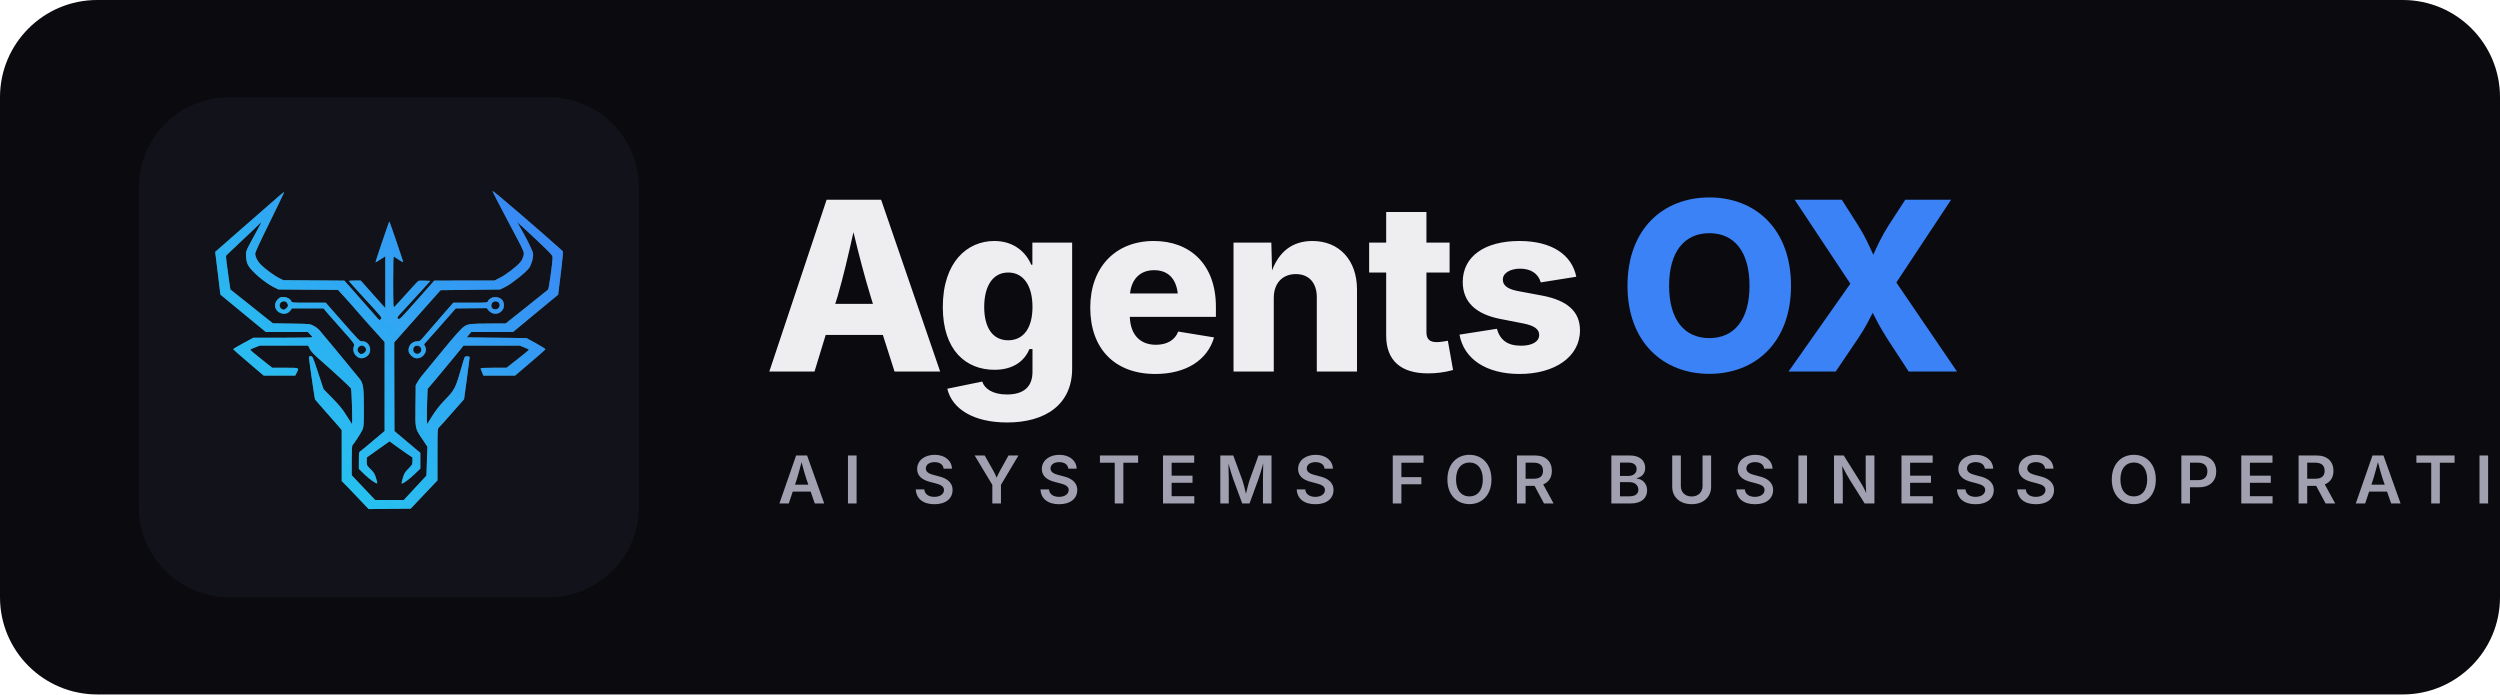
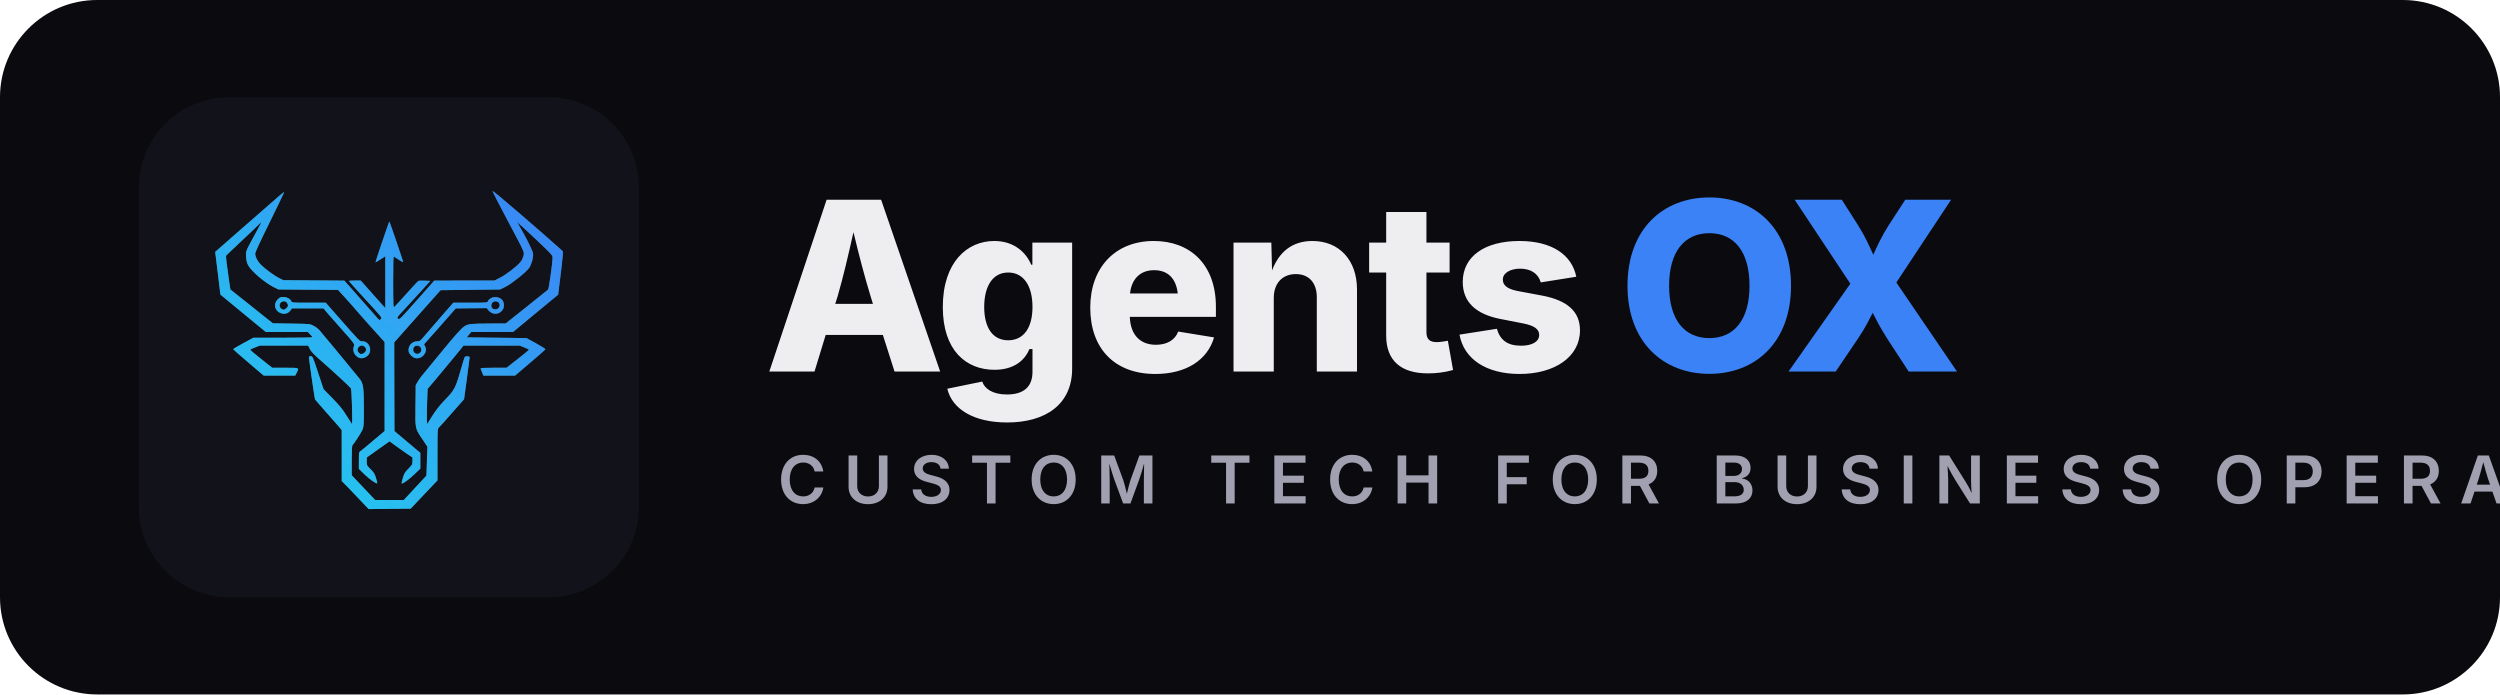
<svg xmlns="http://www.w3.org/2000/svg" viewBox="0 0 720 200" role="img" aria-labelledby="title desc">
  <defs>
    <linearGradient id="mark-fill" x1="0%" y1="0%" x2="100%" y2="100%">
      <stop offset="0" stop-color="#22D3EE" />
      <stop offset="1" stop-color="#3B82F6" />
    </linearGradient>
    <linearGradient id="word-accent" x1="0" y1="0" x2="130" y2="0" gradientUnits="userSpaceOnUse">
      <stop offset="0" stop-color="#22D3EE" />
      <stop offset="1" stop-color="#3B82F6" />
    </linearGradient>
    <filter id="mark-glow" x="-18%" y="-18%" width="136%" height="136%">
      <feGaussianBlur stdDeviation="1.9" result="blur" />
      <feColorMatrix in="blur" type="matrix" values="0 0 0 0 0.133 0 0 0 0 0.827 0 0 0 0 0.933 0 0 0 0.36 0" />
      <feMerge>
        <feMergeNode />
        <feMergeNode in="SourceGraphic" />
      </feMerge>
    </filter>
  </defs>
  <rect width="720" height="200" rx="28" fill="#0A0A0F" />
  <g transform="translate(40 28)">
    <rect width="144" height="144" rx="26" fill="#12121A" />
    <g transform="translate(16 123) scale(0.020588 -0.020588)" fill="url(#mark-fill)" filter="url(#mark-glow)">
      <path d="M4172 4653 c14 -32 123 -241 238 -458 214 -403 207 -386 192 -442 -7 -27 -25 -64 -41 -83 -45 -58 -201 -178 -285 -220 l-78 -40 -422 0 -421 -1 -244 -275 c-233 -263 -244 -274 -262 -258 -18 16 -15 21 74 116 50 55 156 170 235 256 l142 157 -76 3 c-43 2 -83 1 -89 -2 -7 -2 -82 -82 -167 -178 -85 -95 -162 -179 -171 -186 -15 -13 -16 16 -17 348 0 290 2 360 12 354 7 -4 39 -25 71 -46 31 -21 57 -34 57 -29 0 11 -187 561 -193 567 -2 2 -47 -125 -100 -283 -54 -157 -96 -287 -95 -289 2 -1 33 18 71 42 l67 44 0 -363 0 -362 -43 47 c-23 26 -100 113 -172 193 l-129 145 -83 0 c-46 0 -83 -3 -83 -6 0 -3 89 -102 198 -221 280 -305 268 -290 247 -313 -16 -18 -18 -18 -48 18 -18 20 -68 78 -112 127 -44 50 -140 159 -214 243 l-134 151 -426 3 -426 3 -58 28 c-67 33 -193 125 -255 186 -49 48 -81 110 -82 157 0 21 69 170 205 444 112 228 203 416 200 418 -2 2 -39 -27 -82 -65 -43 -38 -181 -159 -308 -269 -126 -109 -291 -253 -365 -319 -75 -66 -152 -134 -173 -152 l-37 -32 37 -299 36 -298 66 -55 c71 -59 212 -176 433 -357 l137 -112 293 0 294 0 32 -33 c18 -18 32 -36 32 -40 0 -4 -186 -7 -413 -7 l-413 0 -142 -77 c-78 -42 -141 -80 -140 -83 3 -7 107 -98 295 -258 l132 -112 220 0 221 0 20 40 c37 72 42 70 -161 70 l-181 0 -154 122 c-85 67 -154 126 -154 129 0 4 30 19 68 33 l67 26 338 0 337 0 24 -48 c17 -34 57 -76 133 -143 187 -163 432 -389 442 -407 12 -23 25 -510 13 -497 -5 6 -39 59 -77 120 -52 84 -98 140 -194 238 l-125 128 -77 232 c-73 220 -78 232 -101 229 -12 -2 -25 -6 -27 -7 -4 -5 79 -587 87 -600 3 -5 58 -68 122 -140 63 -71 146 -165 183 -208 l67 -78 0 -356 0 -357 98 -100 c53 -56 138 -144 188 -197 l91 -96 294 3 294 3 187 198 188 198 0 361 c0 355 0 361 21 380 12 10 96 103 186 207 l165 187 39 288 c21 158 39 293 39 300 0 7 -14 12 -35 12 -34 0 -34 -1 -55 -72 -116 -401 -106 -379 -275 -558 -58 -60 -116 -136 -160 -207 l-70 -112 -3 67 c-2 37 -1 148 3 247 l7 180 94 110 c52 61 165 197 252 303 l157 192 392 0 393 0 65 -26 c36 -14 65 -29 64 -33 0 -3 -71 -61 -157 -129 l-156 -122 -184 0 c-143 0 -183 -3 -179 -12 3 -7 13 -32 22 -55 l17 -43 222 0 221 0 60 51 c271 230 365 312 365 319 0 5 -60 41 -132 82 l-133 73 -418 5 -417 5 31 38 30 37 293 0 292 0 215 178 c118 97 261 215 316 261 l101 83 11 92 c6 50 23 185 37 300 14 115 22 212 17 216 -291 263 -963 840 -978 840 -4 0 -5 -3 -3 -7z m-3282 -517 c-27 -47 -76 -137 -110 -202 -61 -117 -62 -119 -58 -189 2 -49 11 -85 28 -119 41 -81 232 -245 360 -309 l65 -32 417 -3 417 -3 88 -97 c49 -53 147 -164 218 -247 72 -82 178 -202 238 -267 l107 -118 0 -623 0 -622 -166 -140 c-91 -77 -172 -144 -180 -148 -11 -6 -14 -34 -14 -125 l0 -117 78 -76 c68 -67 168 -137 179 -125 2 2 -5 35 -17 73 -17 58 -30 79 -75 123 -54 53 -55 56 -55 110 l1 55 159 113 159 113 83 -61 c46 -34 118 -84 160 -113 l78 -52 0 -50 c0 -47 -3 -52 -57 -107 -50 -50 -60 -68 -79 -133 -12 -41 -19 -75 -15 -75 26 2 103 58 175 127 l86 82 0 110 0 110 -142 120 c-79 65 -160 134 -181 152 l-39 34 -2 620 -1 620 235 265 c129 145 275 309 324 365 l89 100 417 5 416 5 75 37 c88 44 293 208 331 265 36 55 61 146 55 199 -4 39 -101 234 -199 400 l-23 39 36 -30 c20 -16 131 -120 248 -230 194 -184 211 -203 211 -234 0 -70 -51 -436 -63 -448 -7 -6 -142 -115 -302 -242 l-290 -231 -185 -1 c-298 -1 -338 -5 -390 -37 -43 -26 -130 -123 -305 -337 -44 -53 -107 -130 -140 -170 -163 -196 -190 -231 -214 -274 l-26 -46 -3 -287 c-4 -332 -8 -312 103 -477 l64 -96 -7 -202 -7 -202 -158 -170 -158 -171 -200 0 -201 0 -107 113 c-59 61 -132 139 -164 173 l-57 61 0 206 c0 121 4 208 10 212 14 9 119 171 141 218 17 38 19 68 19 308 0 289 -8 341 -62 408 -167 205 -538 654 -562 679 -17 19 -53 46 -81 60 -50 26 -52 26 -309 30 l-260 4 -295 236 c-163 130 -297 236 -298 237 -2 1 -20 128 -54 382 -6 45 -8 86 -5 92 4 6 107 104 229 218 122 114 228 216 235 225 7 10 17 18 22 18 4 0 -13 -38 -40 -84z M1164 3146 c-62 -62 -42 -160 40 -191 55 -21 106 -8 138 36 l22 29 220 0 221 0 65 -77 c36 -42 134 -153 218 -247 124 -137 152 -174 146 -191 -18 -54 -15 -90 8 -125 45 -66 116 -76 177 -24 78 65 31 204 -68 204 -42 0 -19 -23 -350 353 l-164 187 -238 0 c-232 0 -238 1 -244 21 -10 31 -64 59 -113 59 -37 0 -50 -6 -78 -34z m132 -51 c21 -31 15 -53 -19 -79 -26 -19 -30 -19 -55 -5 -54 30 -32 109 29 109 19 0 34 -8 45 -25z m1086 -612 c31 -28 22 -70 -19 -92 -30 -15 -40 -14 -63 9 -55 55 24 136 82 83z M4143 3161 c-17 -11 -34 -29 -38 -40 -6 -20 -12 -21 -245 -21 l-239 0 -173 -198 c-95 -108 -200 -230 -233 -270 -57 -68 -62 -72 -102 -72 -73 0 -130 -71 -116 -144 7 -35 55 -83 93 -91 93 -20 178 81 137 164 l-15 29 177 199 c97 109 196 222 221 251 l46 52 216 2 216 2 26 -31 c93 -110 257 -13 206 121 -22 59 -116 84 -177 47z m111 -57 c44 -44 -9 -117 -68 -94 -56 21 -37 110 24 110 15 0 36 -7 44 -16z m-1086 -637 c26 -53 -34 -105 -83 -73 -29 19 -34 66 -9 91 26 26 76 16 92 -18z" />
    </g>
  </g>
-   <g font-family="'Plus Jakarta Sans', 'Inter', Arial, sans-serif" font-weight="800">
+   <g font-family="'Space Grotesk', 'Inter', Arial, sans-serif" font-weight="800">
    <text x="220" y="107" fill="#EEEEF0" font-size="68" letter-spacing="-1">Agents</text>
    <text x="466" y="107" fill="url(#word-accent)" font-size="68" letter-spacing="-1">OX</text>
-     <text x="224" y="145" fill="#A0A0B0" font-size="19" font-weight="600" letter-spacing="5">AI SYSTEMS FOR BUSINESS OPERATIONS</text>
+     <text x="224" y="145" fill="#A0A0B0" font-size="19" font-weight="600" letter-spacing="5">CUSTOM TECH FOR BUSINESS OPERATIONS</text>
  </g>
</svg>
